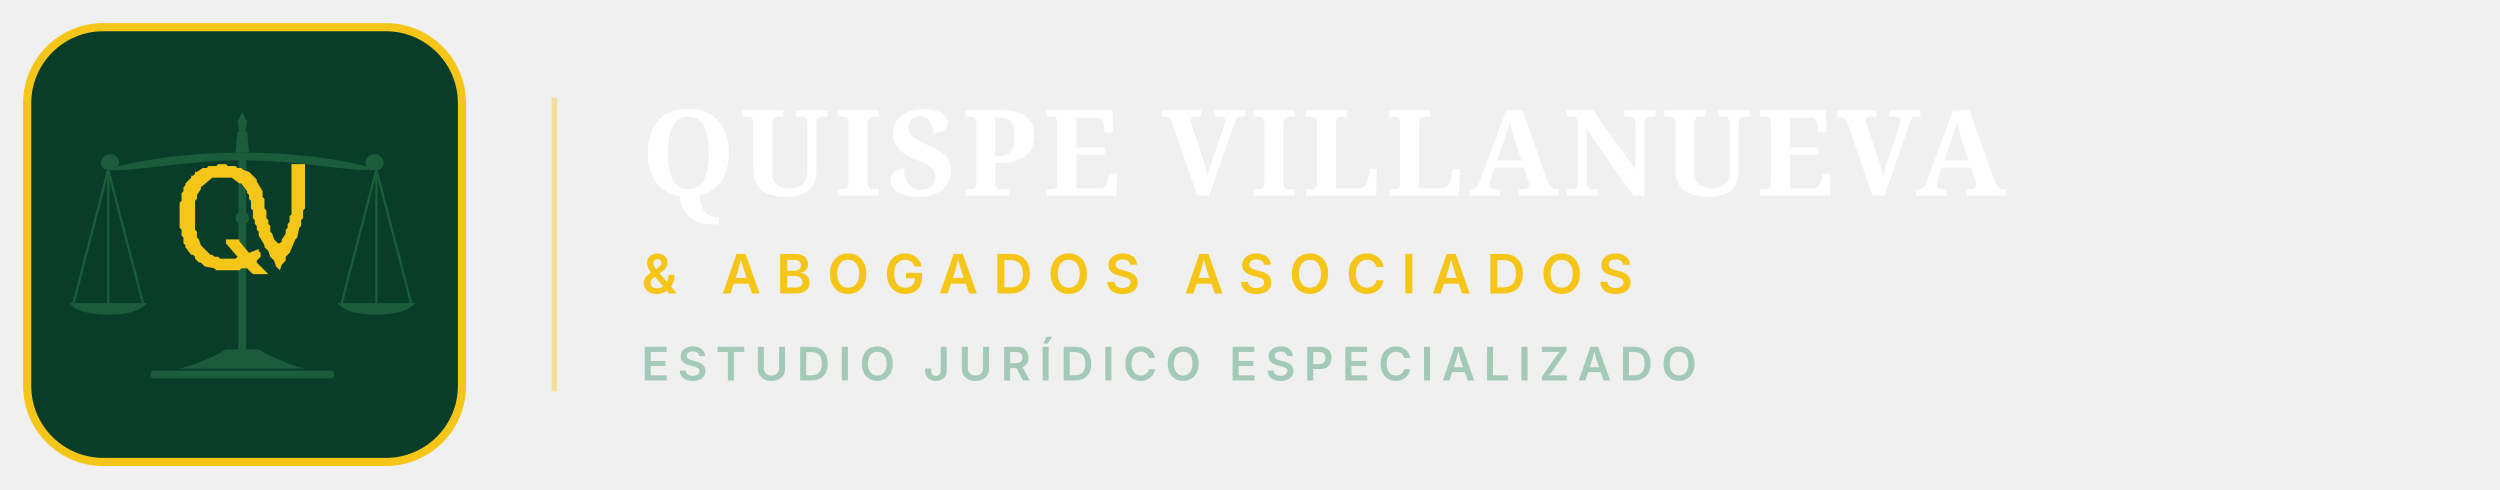
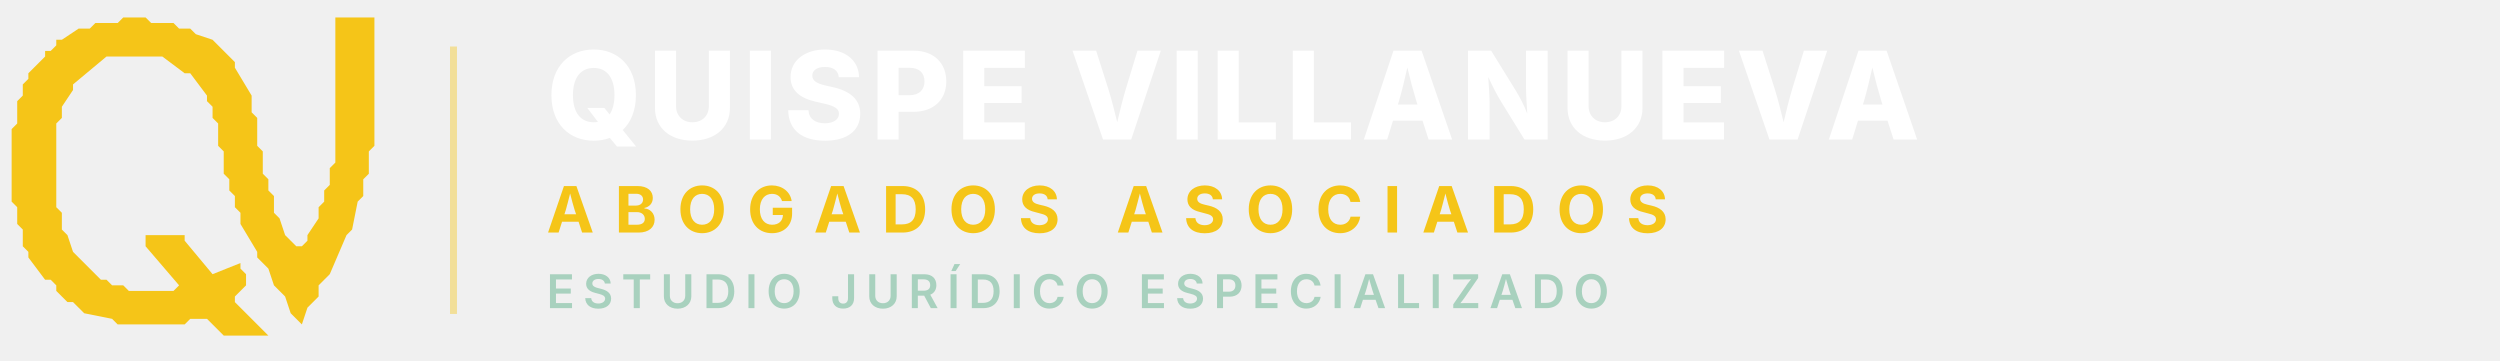
- <svg xmlns="http://www.w3.org/2000/svg" viewBox="0 0 460 90" width="460" height="90">
+ <svg xmlns="http://www.w3.org/2000/svg" viewBox="0 0 430 62" width="430" height="62">
  <defs>
    <style>
-       .hl-brand {
-         font-family: 'Playfair Display', Georgia, serif;
-         font-size: 22px;
-         font-weight: 700;
-         letter-spacing: 0.04em;
+       .qv-wm-title {
+         font-family: 'Montserrat', 'Inter', sans-serif;
+         font-size: 21px;
+         font-weight: 800;
+         letter-spacing: 0.05em;
        fill: #FFFFFF;
      }
-       .hl-gold {
+       .qv-wm-sub {
+         font-family: 'Montserrat', 'Inter', sans-serif;
+         font-size: 11px;
+         font-weight: 700;
+         letter-spacing: 0.32em;
        fill: #F5C518;
      }
-       .hl-sub {
+       .qv-wm-badge {
        font-family: 'Montserrat', 'Inter', sans-serif;
-         font-size: 10px;
-         font-weight: 600;
-         letter-spacing: 0.28em;
-         fill: #F5C518;
-       }
-       .hl-badge {
-         font-family: 'Montserrat', 'Inter', sans-serif;
-         font-size: 8.5px;
+         font-size: 8px;
        font-weight: 600;
        letter-spacing: 0.18em;
-         fill: #A3C9B8;
+         fill: #A8D1BE;
      }
    </style>
  </defs>
-   <g transform="translate(5, 5)">
-     <rect x="0" y="0" width="80" height="80" rx="14" fill="#083D29" stroke="#F5C518" stroke-width="1.5" />
-     <g transform="scale(0.355) translate(-1, -1)">
-       <path d="M 112.5 45 L 115 50 L 114 55 L 111 55 L 110 50 Z M 110 55 L 115 55 L 116 66 L 109 66 Z" fill="#1A5C3C" />
-       <rect x="110.5" y="66" width="4" height="106" fill="#1A5C3C" />
-       <circle cx="112.5" cy="100" r="3.5" fill="#1A5C3C" />
-       <path d="M 43 75 C 40 75 38 72 40 69 C 42 66 46 66 48 69 C 50 72 48 74 45 74 C 55 71 80 66 112.5 66 C 145 66 170 71 180 74 C 177 74 175 72 177 69 C 179 66 183 66 185 69 C 187 72 185 75 182 75 C 168 76 142 70 112.5 70 C 83 70 57 76 43 75 Z" fill="#1A5C3C" />
-       <line x1="43" y1="75" x2="25" y2="144" stroke="#1A5C3C" stroke-width="1.2" />
-       <line x1="43" y1="75" x2="43" y2="144" stroke="#1A5C3C" stroke-width="1.2" />
-       <line x1="43" y1="75" x2="61" y2="144" stroke="#1A5C3C" stroke-width="1.2" />
-       <path d="M 23 144 C 23 144 26 150 43 150 C 60 150 63 144 63 144 Z" fill="#1A5C3C" />
-       <line x1="182" y1="75" x2="164" y2="144" stroke="#1A5C3C" stroke-width="1.2" />
-       <line x1="182" y1="75" x2="182" y2="144" stroke="#1A5C3C" stroke-width="1.2" />
-       <line x1="182" y1="75" x2="200" y2="144" stroke="#1A5C3C" stroke-width="1.2" />
-       <path d="M 162 144 C 162 144 165 150 182 150 C 199 150 202 144 202 144 Z" fill="#1A5C3C" />
-       <path d="M 104 168 C 104 168 95 174 80 178 L 145 178 C 130 174 121 168 121 168 Z" fill="#1A5C3C" />
-       <rect x="65" y="179" width="95" height="4" rx="1.5" fill="#1A5C3C" />
-       <path d="M 100 72 L 104 72 L 105 73 L 109 73 L 110 74 L 112 74 L 113 75 L 116 76 L 120 80 L 120 81 L 123 86 L 123 89 L 124 90 L 124 95 L 125 96 L 125 100 L 126 101 L 126 103 L 127 104 L 127 107 L 128 108 L 129 111 L 131 113 L 132 113 L 133 112 L 133 111 L 135 108 L 135 106 L 136 105 L 136 103 L 137 102 L 137 99 L 138 98 L 138 72 L 145 72 L 145 95 L 144 96 L 144 100 L 143 101 L 143 104 L 142 105 L 141 110 L 140 111 L 137 118 L 135 120 L 135 122 L 133 124 L 132 127 L 130 125 L 129 122 L 127 120 L 126 117 L 124 115 L 124 114 L 121 109 L 121 107 L 120 106 L 120 104 L 119 103 L 119 101 L 118 100 L 118 96 L 117 95 L 117 91 L 116 90 L 116 88 L 115 87 L 115 86 L 112 82 L 111 82 L 107 79 L 97 79 L 91 84 L 91 85 L 89 88 L 89 90 L 88 91 L 88 106 L 89 107 L 89 110 L 90 111 L 91 114 L 96 119 L 97 119 L 98 120 L 100 120 L 101 121 L 109 121 L 110 120 L 104 113 L 104 111 L 111 111 L 111 112 L 116 118 L 121 116 L 121 117 L 122 118 L 122 120 L 120 122 L 120 123 L 126 129 L 118 129 L 115 126 L 112 126 L 111 127 L 99 127 L 98 126 L 93 125 L 91 123 L 90 123 L 88 121 L 88 120 L 87 119 L 86 119 L 83 115 L 83 114 L 82 113 L 82 110 L 81 109 L 81 106 L 80 105 L 80 92 L 81 91 L 81 87 L 82 86 L 82 84 L 83 83 L 83 82 L 86 79 L 86 78 L 87 78 L 88 77 L 88 76 L 89 76 L 92 74 L 94 74 L 95 73 L 99 73 Z" fill="#F5C518" fill-rule="evenodd" />
-     </g>
+   <g transform="translate(2, 3) scale(0.96)">
+     <path d="M 20.00 0.00 L 24.00 0.00 L 25.00 1.00 L 29.00 1.00 L 30.00 2.00 L 32.00 2.00 L 33.00 3.00 L 36.00 4.00 L 40.00 8.00 L 40.00 9.00 L 43.00 14.00 L 43.00 17.00 L 44.00 18.00 L 44.00 23.00 L 45.00 24.00 L 45.00 28.00 L 46.00 29.00 L 46.00 31.00 L 47.00 32.00 L 47.00 35.00 L 48.00 36.00 L 49.00 39.00 L 51.00 41.00 L 52.00 41.00 L 53.00 40.00 L 53.00 39.00 L 55.00 36.00 L 55.00 34.00 L 56.00 33.00 L 56.00 31.00 L 57.00 30.00 L 57.00 27.00 L 58.00 26.00 L 58.00 0.00 L 65.00 0.00 L 65.00 23.00 L 64.00 24.00 L 64.00 28.00 L 63.00 29.00 L 63.00 32.00 L 62.00 33.00 L 61.00 38.00 L 60.00 39.00 L 57.00 46.00 L 55.00 48.00 L 55.00 50.00 L 53.00 52.00 L 52.00 55.00 L 50.00 53.00 L 49.00 50.00 L 47.00 48.00 L 46.00 45.00 L 44.00 43.00 L 44.00 42.00 L 41.00 37.00 L 41.00 35.00 L 40.00 34.00 L 40.00 32.00 L 39.00 31.00 L 39.00 29.00 L 38.00 28.00 L 38.00 24.00 L 37.00 23.00 L 37.00 19.00 L 36.00 18.00 L 36.00 16.00 L 35.00 15.00 L 35.00 14.00 L 32.00 10.00 L 31.00 10.00 L 27.00 7.00 L 17.00 7.00 L 11.00 12.00 L 11.00 13.00 L 9.00 16.00 L 9.00 18.00 L 8.00 19.00 L 8.00 34.00 L 9.00 35.00 L 9.00 38.00 L 10.00 39.00 L 11.00 42.00 L 16.00 47.00 L 17.00 47.00 L 18.00 48.00 L 20.00 48.00 L 21.00 49.00 L 29.00 49.00 L 30.00 48.00 L 24.00 41.00 L 24.00 39.00 L 31.00 39.00 L 31.00 40.00 L 36.00 46.00 L 41.00 44.00 L 41.00 45.00 L 42.00 46.00 L 42.00 48.00 L 40.00 50.00 L 40.00 51.00 L 46.00 57.00 L 38.00 57.00 L 35.00 54.00 L 32.00 54.00 L 31.00 55.00 L 19.00 55.00 L 18.00 54.00 L 13.00 53.00 L 11.00 51.00 L 10.00 51.00 L 8.00 49.00 L 8.00 48.00 L 7.00 47.00 L 6.00 47.00 L 3.00 43.00 L 3.00 42.00 L 2.00 41.00 L 2.00 38.00 L 1.00 37.00 L 1.00 34.00 L 0.00 33.00 L 0.00 20.00 L 1.00 19.00 L 1.00 15.00 L 2.00 14.00 L 2.00 12.00 L 3.00 11.00 L 3.00 10.00 L 6.00 7.00 L 6.00 6.00 L 7.00 6.00 L 8.00 5.00 L 8.00 4.00 L 9.00 4.00 L 12.00 2.00 L 14.00 2.00 L 15.00 1.00 L 19.00 1.00 Z" fill="#F5C518" fill-rule="evenodd" />
  </g>
-   <line x1="102" y1="18" x2="102" y2="72" stroke="rgba(245, 197, 24, 0.4)" stroke-width="1" />
-   <text x="118" y="36" class="hl-brand">QUISPE VILLANUEVA</text>
-   <text x="118" y="54" class="hl-sub">&amp; ABOGADOS ASOCIADOS</text>
-   <text x="118" y="70" class="hl-badge">ESTUDIO JURÍDICO ESPECIALIZADO</text>
+   <line x1="78" y1="8" x2="78" y2="54" stroke="rgba(245, 197, 24, 0.4)" stroke-width="1.2" />
+   <text x="94" y="24" class="qv-wm-title">QUISPE VILLANUEVA</text>
+   <text x="94" y="40" class="qv-wm-sub">ABOGADOS ASOCIADOS</text>
+   <text x="94" y="53" class="qv-wm-badge">ESTUDIO JURÍDICO ESPECIALIZADO</text>
</svg>
